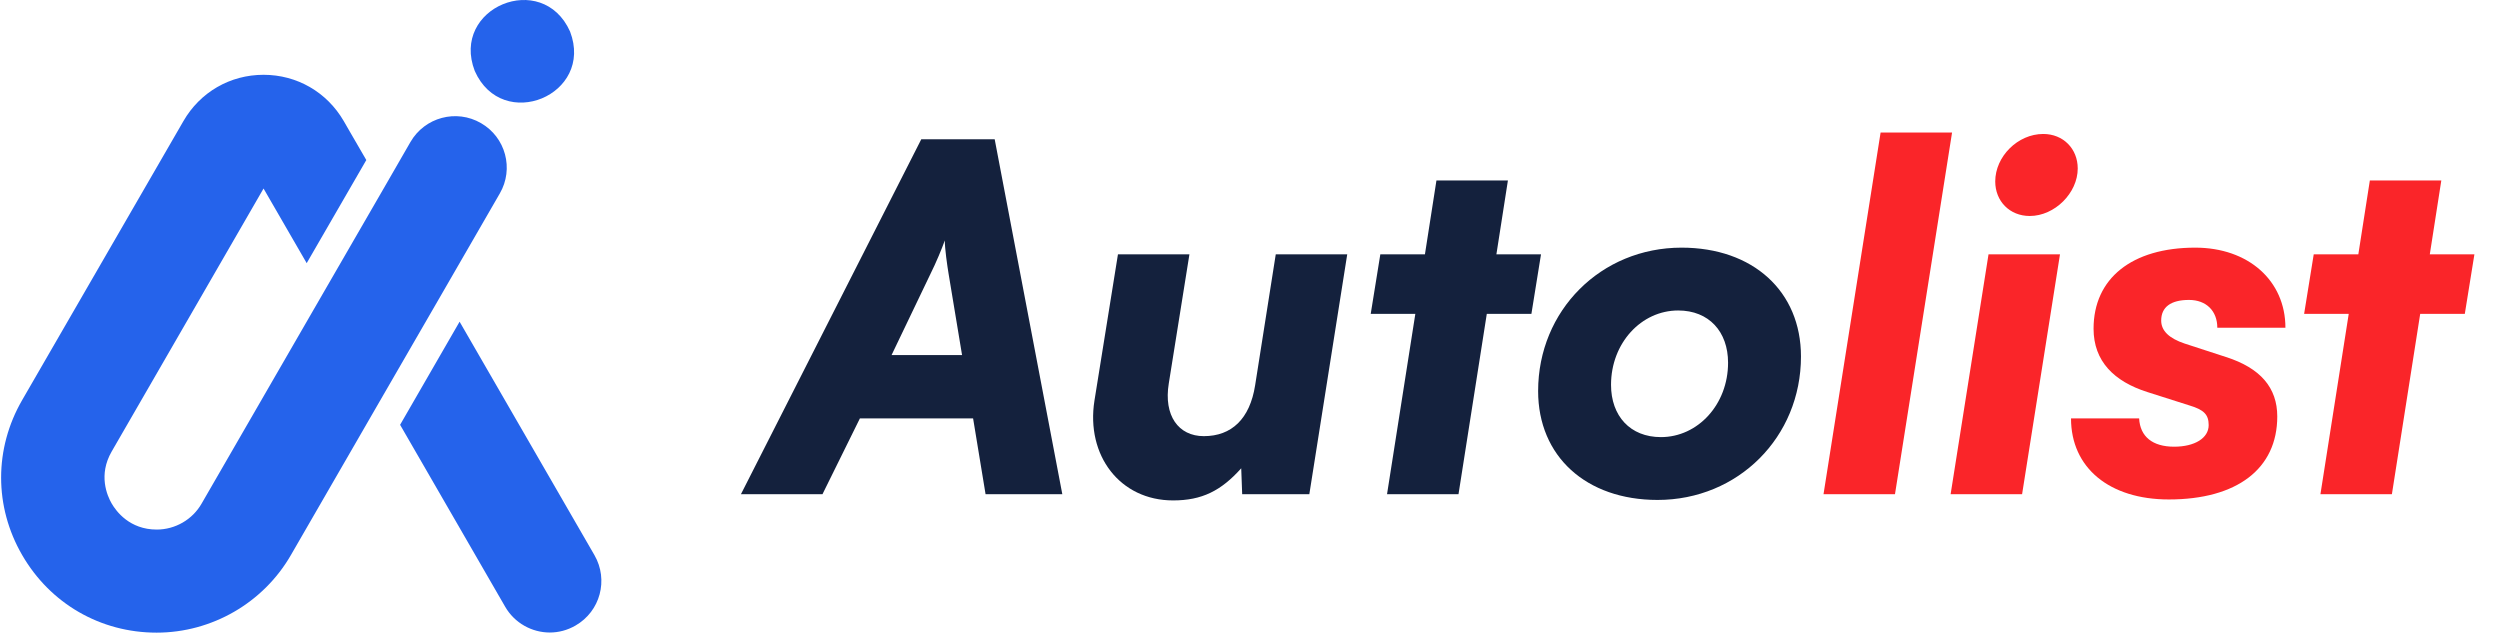
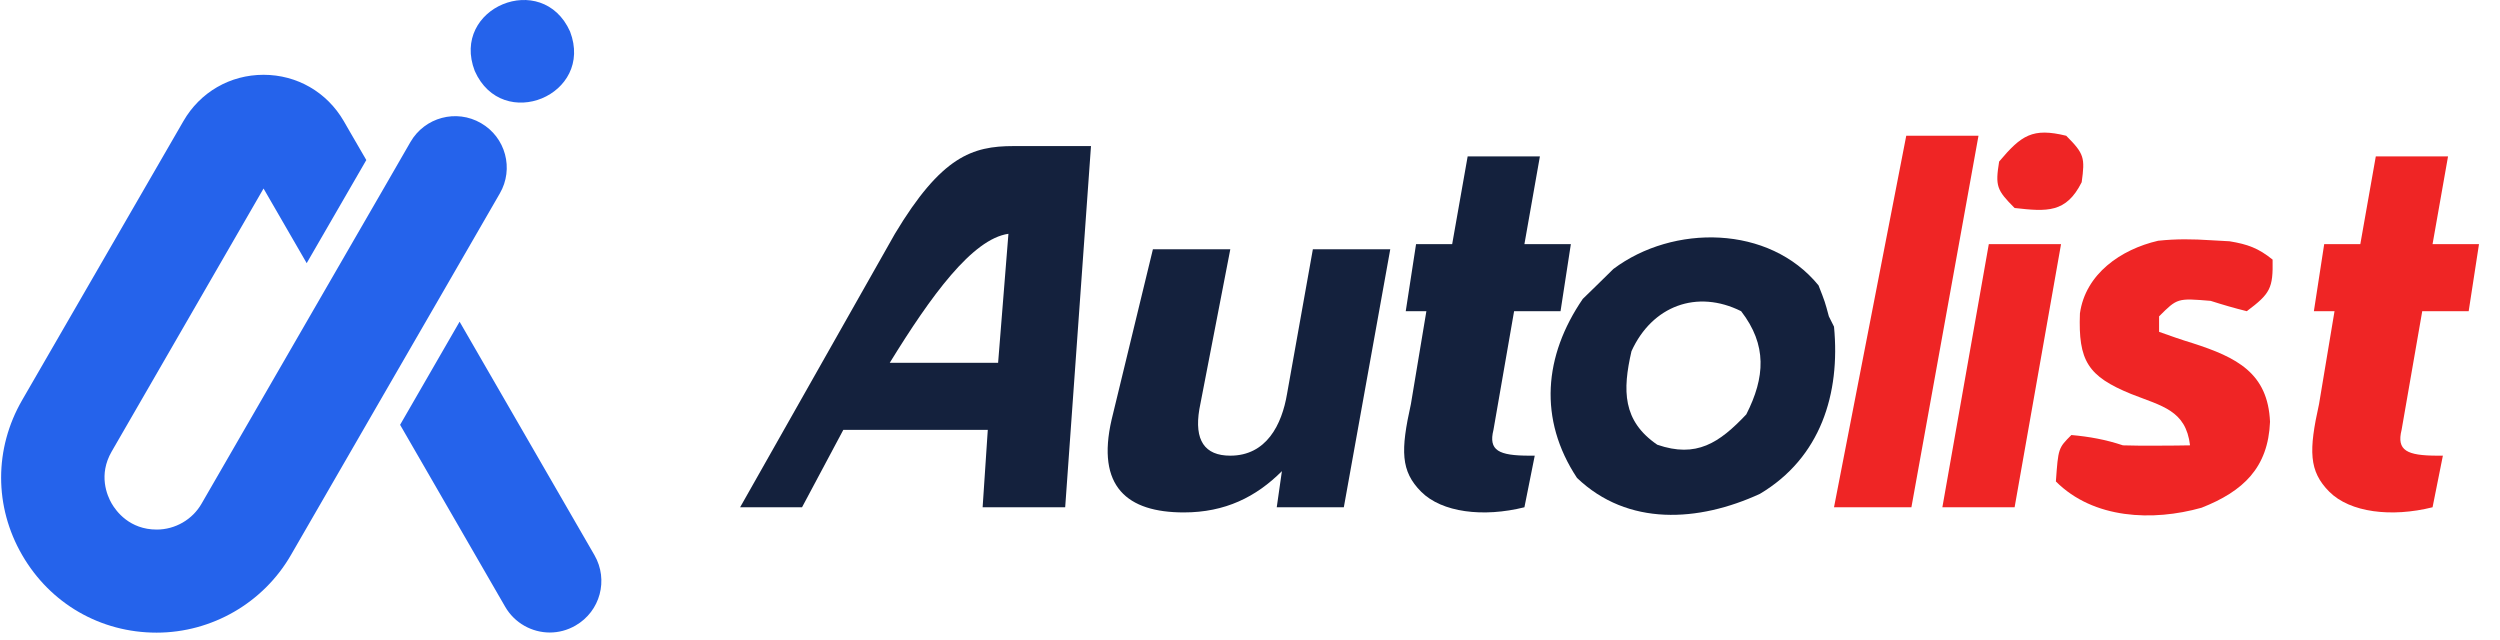
<svg xmlns="http://www.w3.org/2000/svg" width="172" height="44" viewBox="0 0 172 44" fill="none" role="img" aria-label="Autolist">
  <path d="M40.901 38.199L31.62 22.133L27.527 29.227L34.754 41.741C35.407 42.873 36.6 43.517 37.828 43.517C38.428 43.517 39.038 43.36 39.595 43.038C41.302 42.055 41.876 39.897 40.901 38.199Z" fill="#2563EB" />
  <path d="M34.387 13.309L30.452 20.124L26.351 27.217L20.012 38.192C18.115 41.481 14.57 43.526 10.774 43.526C6.917 43.526 3.461 41.533 1.527 38.192C-0.406 34.858 -0.406 30.864 1.527 27.522L12.62 8.331C13.769 6.338 15.833 5.146 18.132 5.146C20.43 5.146 22.494 6.338 23.651 8.331L24.052 9.028L25.202 11.011L21.1 18.105L18.132 12.97L7.683 31.064C6.752 32.674 7.37 34.101 7.683 34.641C7.997 35.181 8.92 36.434 10.783 36.434C12.054 36.434 13.247 35.746 13.874 34.641L22.259 20.124L26.359 13.031L28.241 9.767C29.224 8.07 31.392 7.487 33.09 8.47C34.788 9.446 35.371 11.613 34.387 13.309Z" fill="#2563EB" />
  <path d="M32.664 4.884C34.562 9.158 40.892 6.538 39.22 2.169C37.313 -2.095 30.983 0.524 32.664 4.884Z" fill="#2563EB" />
-   <path d="M56.587 34 59.161 28.786H66.949L67.807 34H73.087L68.434 9.58H63.385L50.977 34ZM64.012 18.853C64.408 18.061 64.804 17.104 65.002 16.543C65.002 17.104 65.167 18.259 65.266 18.853L66.19 24.43H61.339Z" fill="#14213D" />
-   <path d="M87.772 17.5 86.353 26.509C85.99 28.819 84.736 30.007 82.822 30.007C81.073 30.007 80.05 28.588 80.413 26.377L81.832 17.5H76.915L75.298 27.565C74.704 31.327 77.047 34.429 80.71 34.429C82.69 34.429 84.01 33.769 85.396 32.218L85.462 34H90.082L92.689 17.5Z" fill="#14213D" />
-   <path d="M100.345 34 102.292 21.592H105.361L106.021 17.5H102.952L103.744 12.418H98.827L98.035 17.5H94.966L94.306 21.592H97.375L95.428 34Z" fill="#14213D" />
-   <path d="M105.823 26.905C105.823 31.393 109.123 34.396 114.04 34.396C119.584 34.396 123.907 30.073 123.907 24.529C123.907 20.041 120.607 17.038 115.69 17.038C110.146 17.038 105.823 21.361 105.823 26.905ZM110.839 26.476C110.839 23.605 112.918 21.361 115.459 21.361C117.571 21.361 118.891 22.813 118.891 24.958C118.891 27.829 116.812 30.073 114.271 30.073C112.159 30.073 110.839 28.621 110.839 26.476Z" fill="#14213D" />
-   <path d="M130.375 34 134.302 9.118H129.385L125.458 34Z" fill="#FA2529" />
-   <path d="M139.648 14.86C141.364 14.86 142.948 13.276 142.948 11.593C142.948 10.24 141.958 9.217 140.572 9.217C138.823 9.217 137.272 10.768 137.272 12.484C137.272 13.837 138.262 14.86 139.648 14.86ZM134.203 34H139.12L141.727 17.5H136.81Z" fill="#FA2529" />
-   <path d="M142.486 28.786C142.486 32.185 145.126 34.363 149.218 34.363C153.904 34.363 156.676 32.251 156.676 28.654C156.676 26.674 155.521 25.321 153.145 24.562L150.307 23.638C149.218 23.275 148.69 22.747 148.69 22.054C148.69 21.13 149.35 20.635 150.604 20.635C151.792 20.635 152.551 21.394 152.551 22.549H157.237C157.237 19.315 154.696 17.038 151.033 17.038C146.677 17.038 144.037 19.15 144.037 22.615C144.037 24.859 145.456 26.245 147.733 26.971L150.637 27.895C151.627 28.192 151.957 28.522 151.957 29.248C151.957 30.139 151 30.733 149.581 30.733C148.096 30.733 147.238 30.04 147.172 28.786Z" fill="#FA2529" />
-   <path d="M164.563 34 166.51 21.592H169.579L170.239 17.5H167.17L167.962 12.418H163.045L162.253 17.5H159.184L158.524 21.592H161.593L159.646 34Z" fill="#FA2529" />
+   <g transform="translate(49.5 6.5) scale(.355)">
+     <path d="M4 80L34 27C43 12 49 10 57 10H72L67 80H51L52 65H24L16 80ZM33 52H54L56 27C49 28 41 39 33 52Z" fill="#14213D" />
+     <path d="M84 30H99L93 61C92 67 94 70 99 70C106 70 109 64 110 58L115 30H130L121 80H108L109 73C104 78 98 81 90 81C79 81 73 76 76 63Z" fill="#14213D" />
+     <path d="M145 12H159L156 29H165L163 42H154L150 65C149 69 151 70 157 70H158L156 80C148 82 140 81 136 77C132 73 132 69 134 60L137 42H133L135 29H142Z" fill="#14213D" />
+     <path d="M0 0 C1.25 3.19 1.25 3.19 2 6 C2.16 6.33 2.16 6.33 3 8 C4.25 20.99 0.41 33.41 -11.38 40.41 C-23.24 45.85 -36.94 46.75 -46.81 37.31 C-54.32 25.94 -53.23 13.64 -45.69 2.62 C-44.8 1.76 -43.91 0.89 -43 0 C-41.93 -1.05 -40.85 -2.1 -39.75 -3.19 C-28.19 -11.86 -9.57 -11.75 0 0 Z M-36.25 12.75 C-38 20.34 -38 26.27 -31.25 30.88 C-23.68 33.49 -19.25 30.56 -14 25 C-10.35 17.82 -9.94 11.56 -15 5 C-23.54 0.73 -32.25 3.95 -36.25 12.75 Z" fill="#14213D" transform="translate(213,37)" />
+     <path d="M0 0 C3.5 3.5 3.66 4.25 3 9 C-0 15 -3.73 14.71 -10 14 C-13.49 10.51 -13.76 9.74 -13 5 C-8.69 -0.11 -6.53 -1.6 0 0 Z" fill="#EF2525" transform="translate(261,8)" />
+     <path d="M230 8H244L231 80H216Z" fill="#EF2525" />
+     <path d="M145 12H159L156 29H165L163 42H154L150 65C149 69 151 70 157 70H158L156 80C148 82 140 81 136 77C132 73 132 69 134 60L137 42H133L135 29H142Z" fill="#EF2525" transform="translate(176 0)" />
+     <path d="M0 0 C0.59 0.03 0.59 0.03 3.6 0.2 C7.11 0.78 9.17 1.52 11.94 3.75 C12.04 9.31 11.51 10.32 6.94 13.75 C4.58 13.17 2.25 12.49 -0.06 11.75 C-6.52 11.21 -6.52 11.21 -10.06 14.75 C-10.06 15.74 -10.06 16.73 -10.06 17.75 C-7.92 18.52 -5.76 19.28 -3.58 19.94 C5 22.7 11.03 25.73 11.44 35.19 C11.08 44.07 6.26 48.66 -1.83 51.84 C-11.3 54.51 -22.77 54.04 -30.06 46.75 C-29.6 40.29 -29.6 40.29 -27.06 37.75 C-23.53 38.07 -20.43 38.63 -17.06 39.75 C-14.83 39.82 -12.6 39.83 -10.38 39.81 C-9.2 39.8 -8.02 39.79 -6.8 39.79 C-5.9 39.77 -4.99 39.76 -4.06 39.75 C-4.87 32.93 -9.5 32.16 -15.49 29.79 C-23.88 26.36 -25.74 23.37 -25.4 14.18 C-24.33 6.51 -17.44 1.76 -10.25 0.1 C-6.75 -0.28 -3.51 -0.23 0 0 Z" fill="#EF2525" transform="translate(289.06,28.25)" />
+     <path d="M246 29H260L251 80H237Z" fill="#EF2525" />
+   </g>
</svg>
